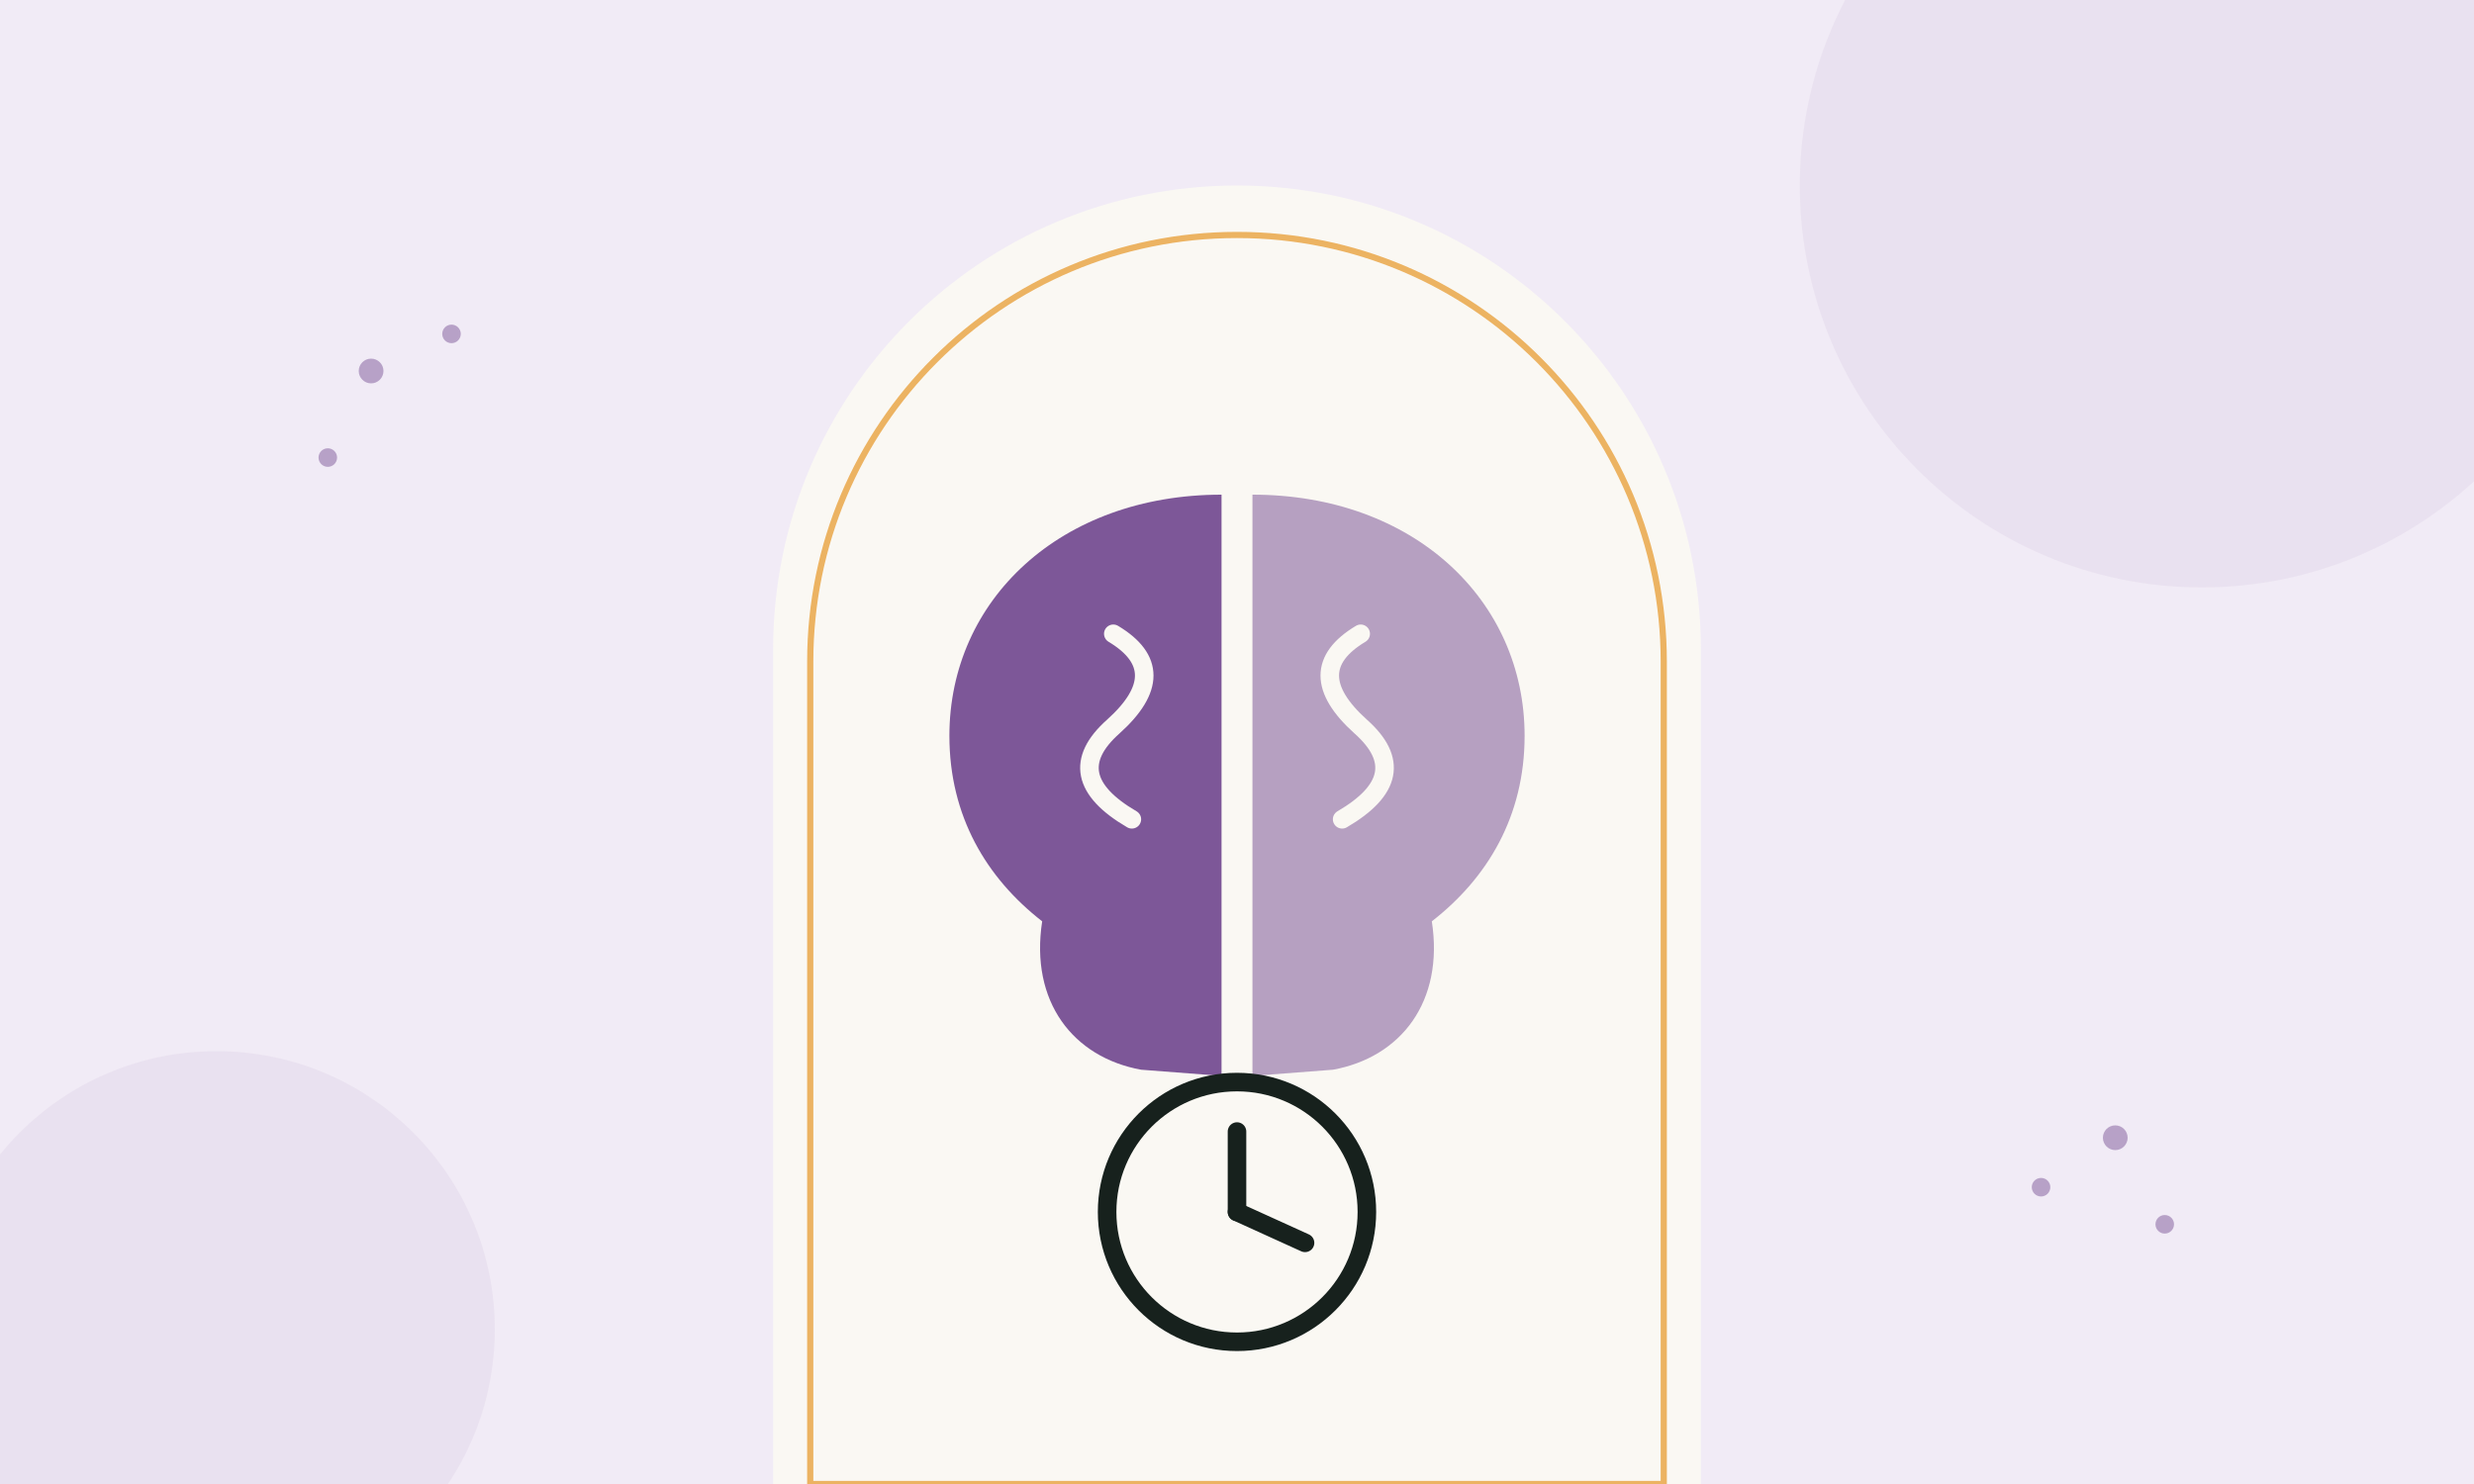
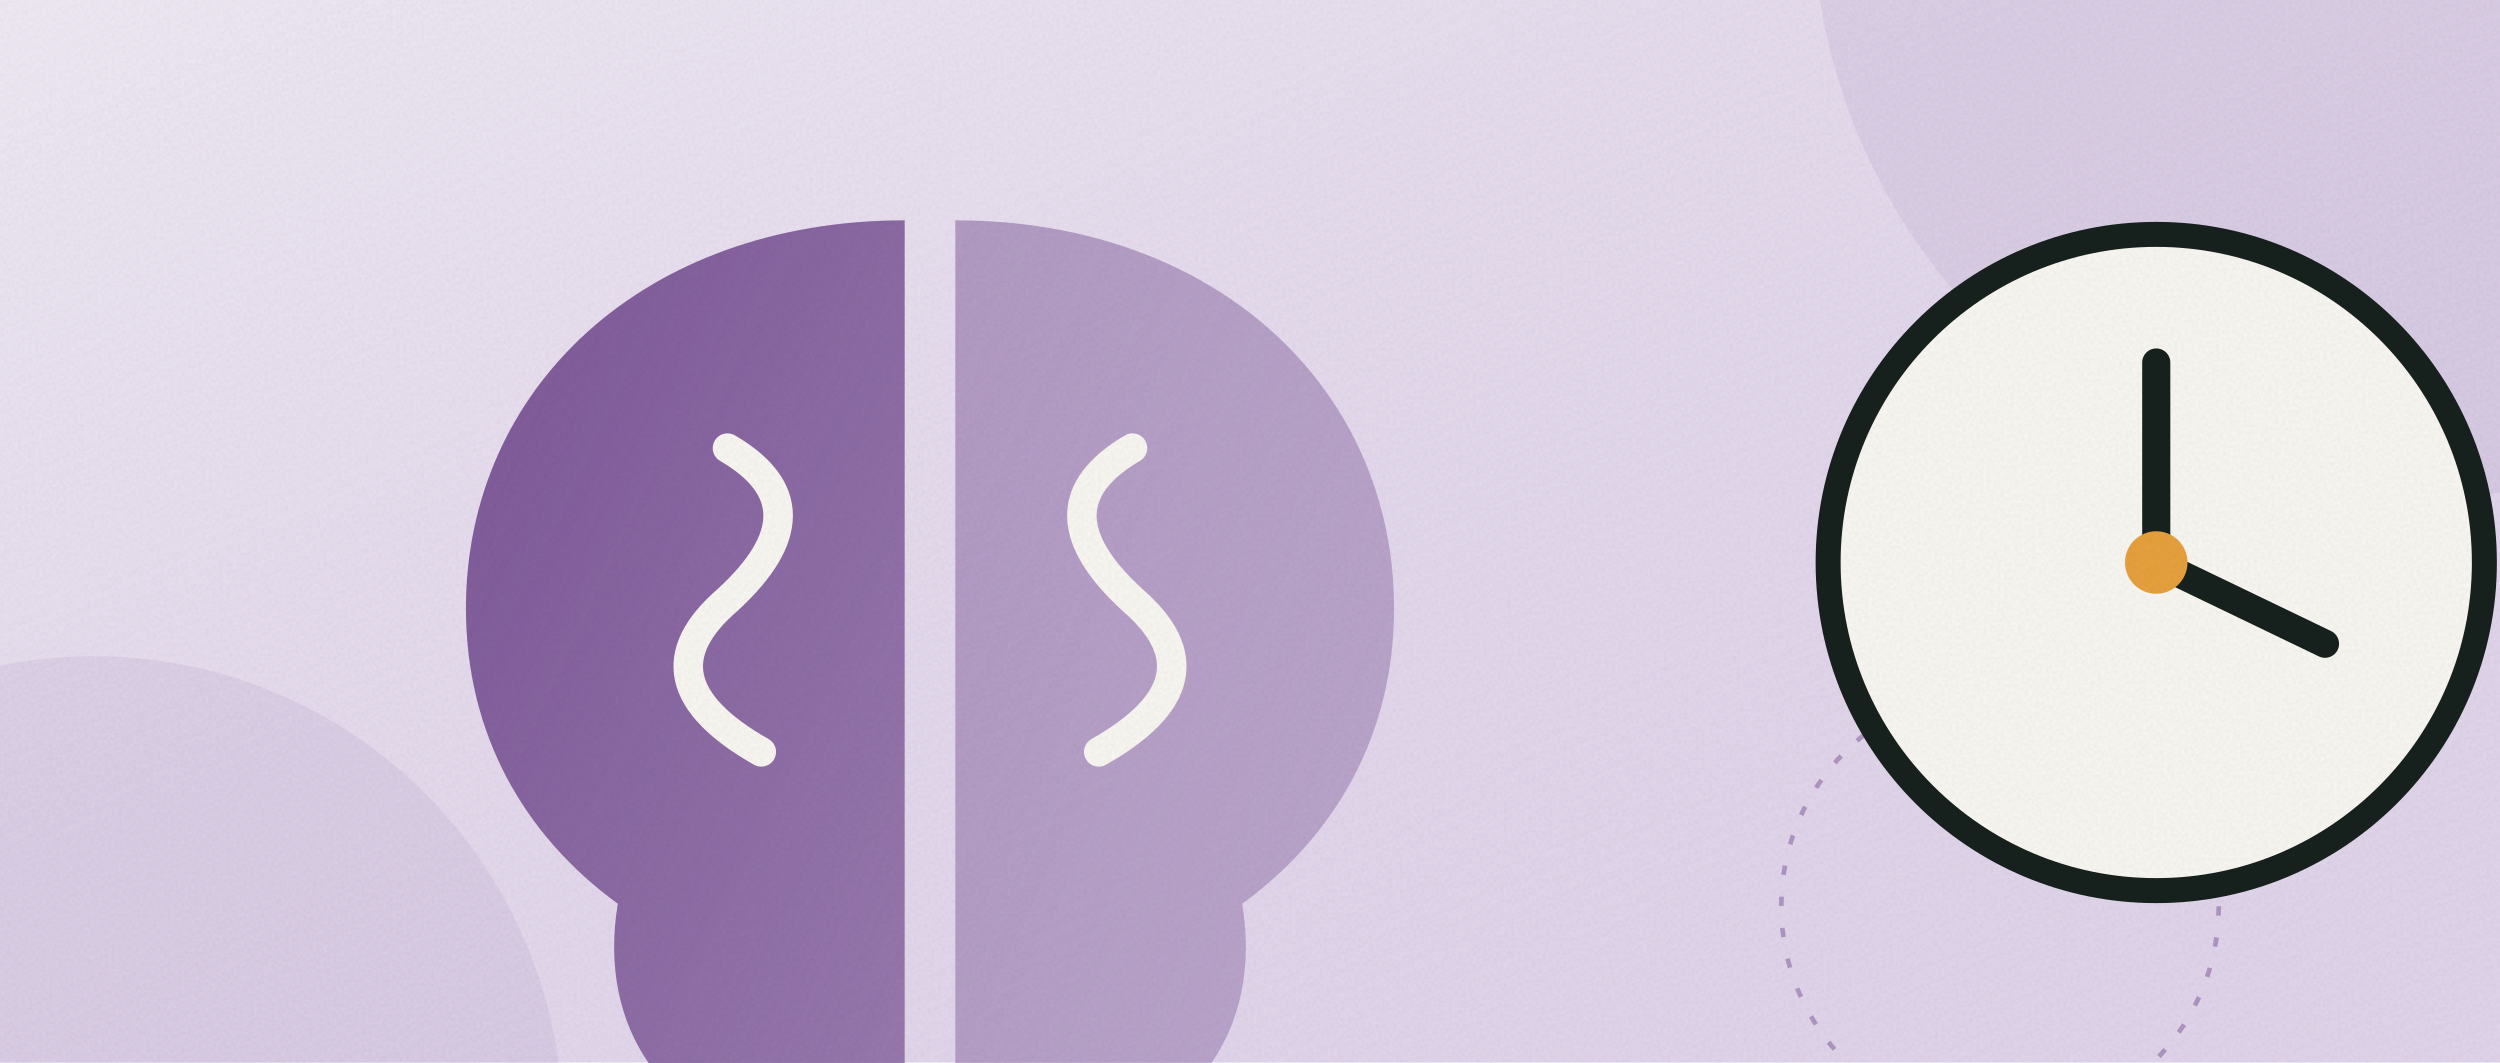
- <svg xmlns="http://www.w3.org/2000/svg" viewBox="0 0 800 480">
-   <rect width="800" height="480" fill="#F1EBF6" />
-   <circle cx="712" cy="60" r="130" fill="#7D5798" opacity=".07" />
-   <circle cx="70" cy="430" r="90" fill="#7D5798" opacity=".07" />
-   <path d="M250 480 L250 210 A150 150 0 0 1 550 210 L550 480 Z" fill="#FAF8F3" />
-   <path d="M262 480 L262 214 A138 138 0 0 1 538 214 L538 480 Z" fill="none" stroke="#E8A13D" stroke-width="2" opacity=".8" />
-   <g>
-     <path d="M395 160 c-52 0 -88 34 -88 78 c0 26 12 46 30 60 c-4 26 10 44 32 48 l26 2 z" fill="#7D5798" />
-     <path d="M405 160 c52 0 88 34 88 78 c0 26 -12 46 -30 60 c4 26 -10 44 -32 48 l-26 2 z" fill="#7D5798" opacity=".55" />
-     <g stroke="#FAF8F3" stroke-width="6" stroke-linecap="round" fill="none">
-       <path d="M360 205 q20 12 0 30 q-18 16 6 30" />
-       <path d="M440 205 q-20 12 0 30 q18 16 -6 30" />
-     </g>
-     <circle cx="400" cy="392" r="42" fill="#FAF8F3" stroke="#17211D" stroke-width="6" />
-     <g stroke="#17211D" stroke-width="6" stroke-linecap="round">
-       <path d="M400 392 V366" />
-       <path d="M400 392 L422 402" />
+ <svg xmlns="http://www.w3.org/2000/svg" viewBox="0 0 800 340">
+   <defs>
+     <linearGradient id="bg" x1="0" y1="0" x2="1" y2="1">
+       <stop offset="0" stop-color="#F1EBF6" />
+       <stop offset="1" stop-color="#C9B4DC" stop-opacity=".55" />
+     </linearGradient>
+     <linearGradient id="mn" x1="0" y1="0" x2="1" y2="1">
+       <stop offset="0" stop-color="#7D5798" />
+       <stop offset="1" stop-color="#7D5798" stop-opacity=".72" />
+     </linearGradient>
+     <filter id="gr">
+       <feTurbulence type="fractalNoise" baseFrequency=".9" numOctaves="2" seed="5" stitchTiles="stitch" />
+       <feColorMatrix type="matrix" values="0 0 0 0 0  0 0 0 0 0  0 0 0 0 0  0 0 0 .05 0" />
+     </filter>
+   </defs>
+   <rect width="800" height="340" fill="url(#bg)" />
+   <circle cx="770" cy="-30" r="190" fill="#7D5798" opacity=".10" />
+   <circle cx="30" cy="360" r="150" fill="#7D5798" opacity=".10" />
+   <circle cx="640" cy="290" r="70" fill="none" stroke="#7D5798" stroke-width="1.5" stroke-dasharray="3 7" opacity=".5" />
+   <g transform="translate(60 30) scale(1.35)">
+     <path d="M170 30 c-62 0 -104 40 -104 92 c0 30 14 54 36 70 c-5 30 12 52 38 57 l30 2 z" fill="url(#mn)" />
+     <path d="M182 30 c62 0 104 40 104 92 c0 30 -14 54 -36 70 c5 30 -12 52 -38 57 l-30 2 z" fill="url(#mn)" opacity=".5" />
+     <g stroke="#FAF8F3" stroke-width="7" stroke-linecap="round" fill="none">
+       <path d="M128 84 q24 14 0 36 q-22 19 8 36" />
+       <path d="M224 84 q-24 14 0 36 q22 19 -8 36" />
    </g>
  </g>
-   <g fill="#7D5798" opacity=".5">
-     <circle cx="120" cy="120" r="4" />
-     <circle cx="146" cy="108" r="3" />
-     <circle cx="106" cy="148" r="3" />
+   <circle cx="690" cy="180" r="105" fill="#FAF8F3" stroke="#17211D" stroke-width="8" />
+   <g stroke="#17211D" stroke-width="9" stroke-linecap="round">
+     <path d="M690 180 V116" />
+     <path d="M690 180 L744 206" />
  </g>
-   <g fill="#7D5798" opacity=".5">
-     <circle cx="684" cy="368" r="4" />
-     <circle cx="660" cy="384" r="3" />
-     <circle cx="700" cy="396" r="3" />
-   </g>
+   <circle cx="690" cy="180" r="10" fill="#E8A13D" />
+   <rect width="800" height="340" filter="url(#gr)" />
</svg>
